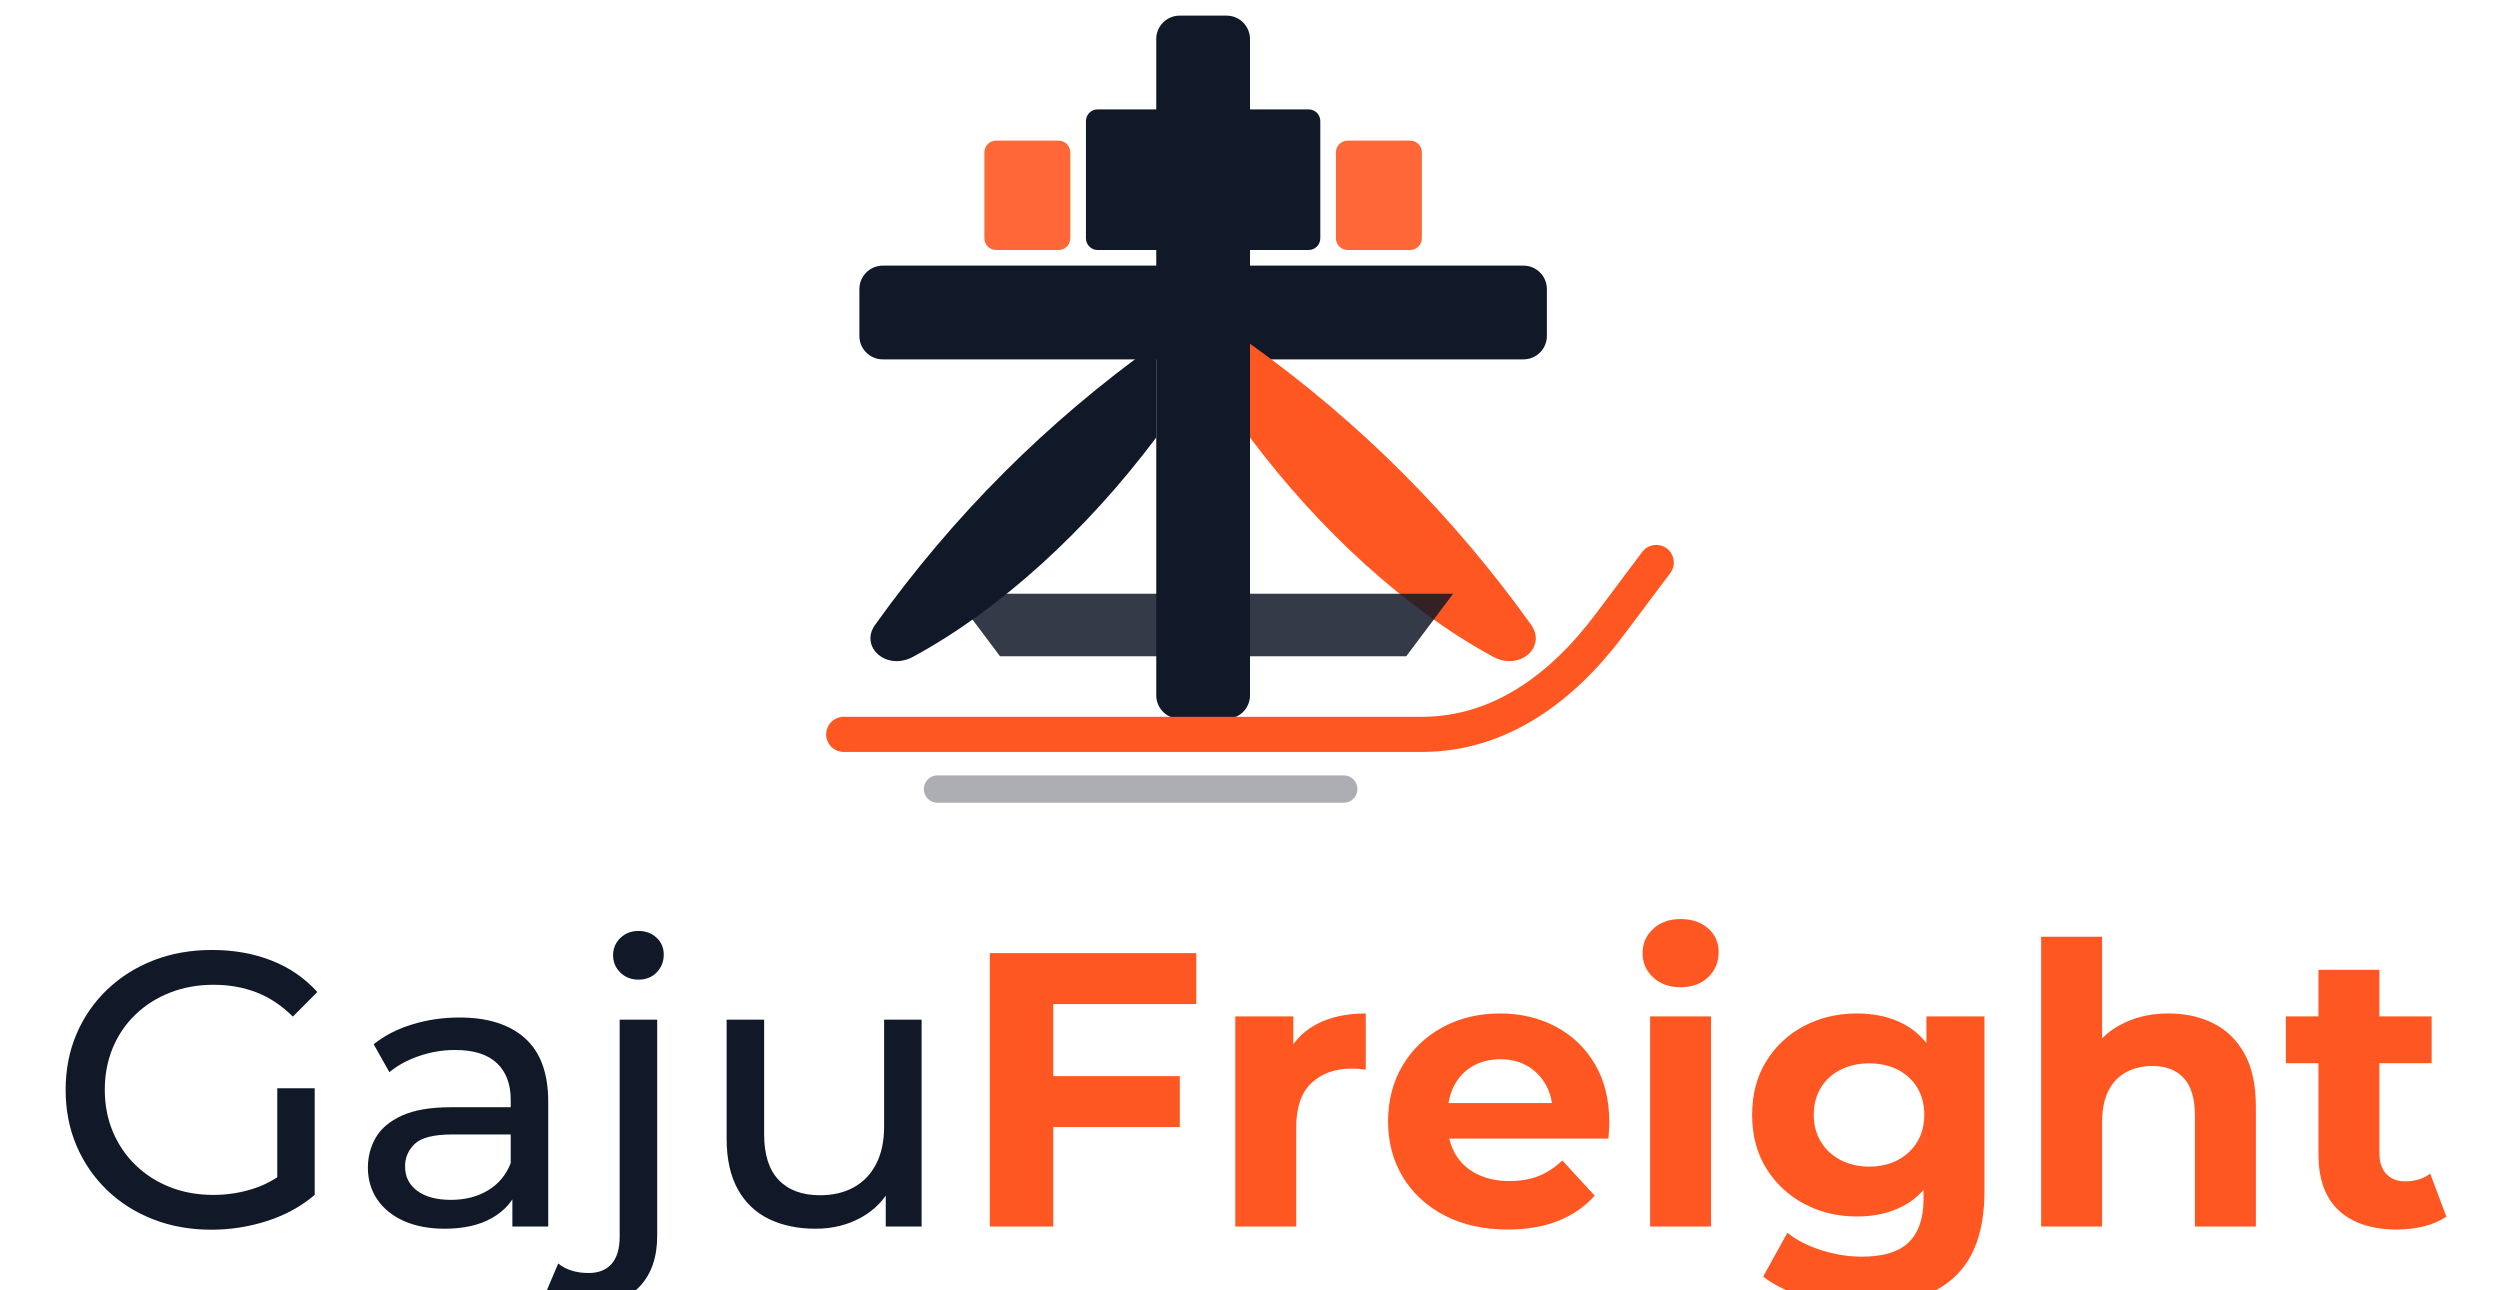
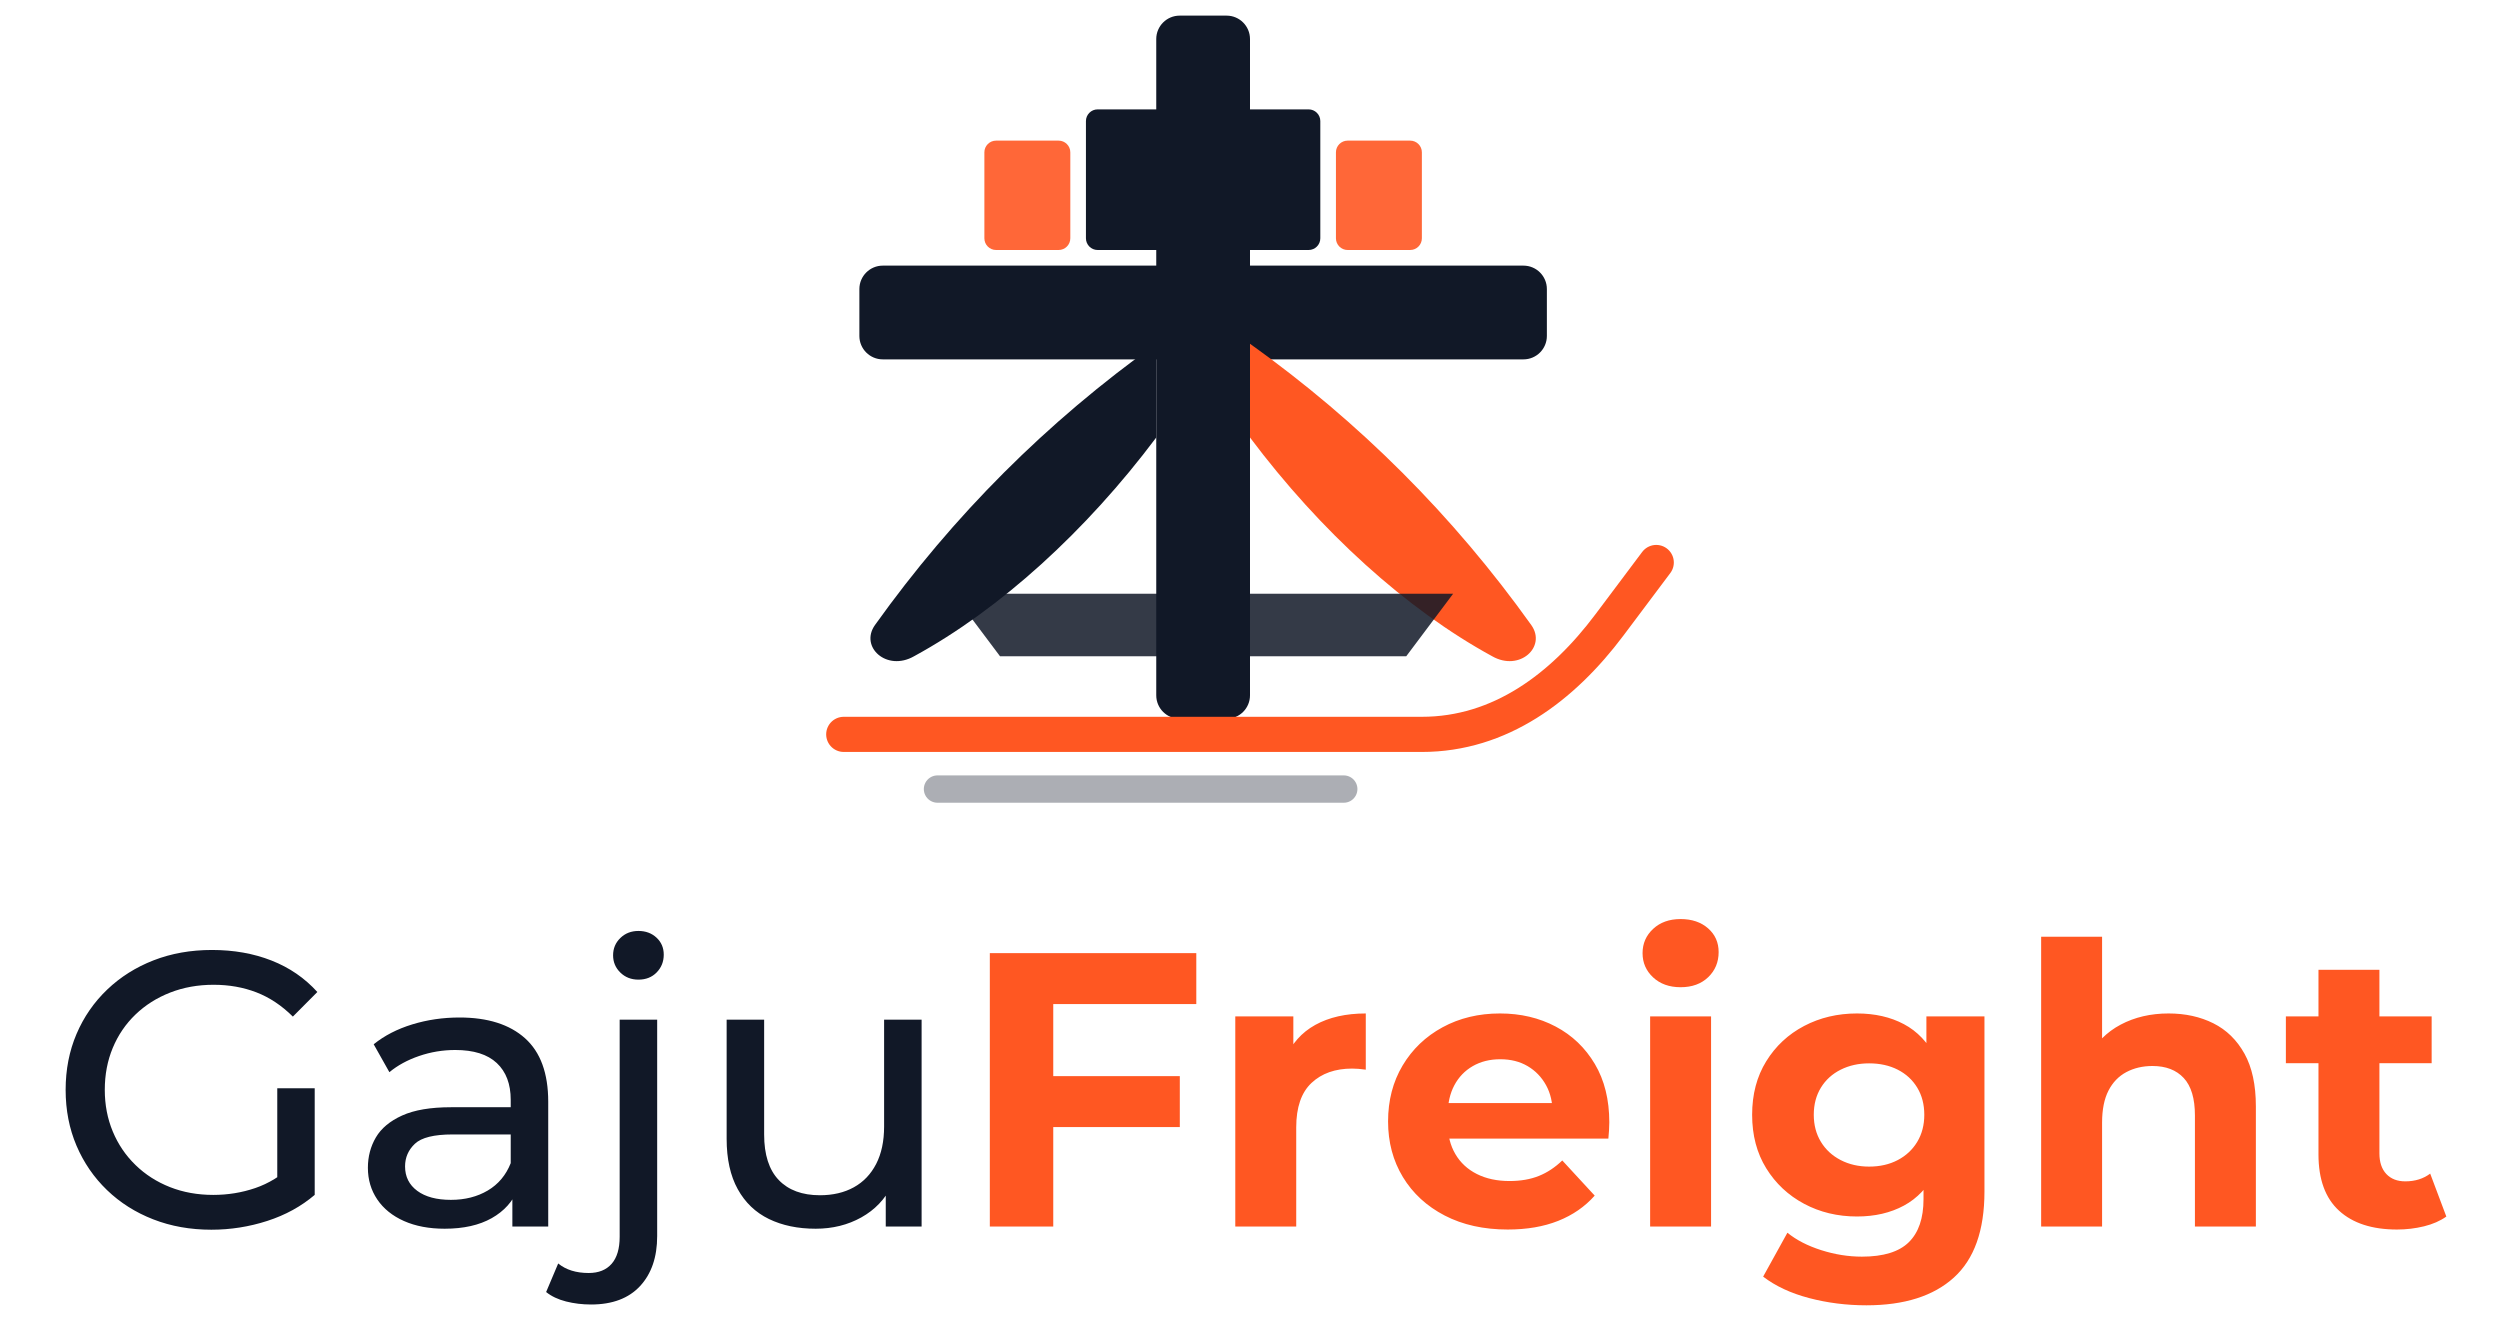
- <svg xmlns="http://www.w3.org/2000/svg" viewBox="0 0 640 330" role="img" aria-label="GajuFreight">
+ <svg xmlns="http://www.w3.org/2000/svg" viewBox="0 0 640 344" role="img" aria-label="GajuFreight">
  <g transform="translate(208.0 0) scale(2) translate(0 -4)">
    <rect x="22" y="22" width="11" height="14" rx="1.5" fill="#FF5722" opacity="0.9" />
    <rect x="35" y="18" width="11" height="18" rx="1.5" fill="#111827" />
    <rect x="54" y="18" width="11" height="18" rx="1.5" fill="#111827" />
    <rect x="67" y="22" width="11" height="14" rx="1.5" fill="#FF5722" opacity="0.9" />
    <rect x="44" y="6" width="12" height="90" rx="3" fill="#111827" />
    <rect x="6" y="38" width="88" height="12" rx="3" fill="#111827" />
    <path d="M 44 48 C 30 58 18 70 8 84 C 6 86.8 9.5 90 13 88 C 24 82 35 72 44 60 Z" fill="#111827" />
    <path d="M 56 48 C 70 58 82 70 92 84 C 94 86.8 90.5 90 87 88 C 76 82 65 72 56 60 Z" fill="#FF5722" />
    <path d="M 18 80 L 82 80 L 76 88 L 24 88 Z" fill="#111827" opacity="0.85" />
    <path d="M 4 98 L 78 98 C 88 98 96 92 102 84 L 108 76" stroke="#FF5722" stroke-width="4.5" stroke-linecap="round" fill="none" />
    <path d="M 16 105 L 68 105" stroke="#111827" stroke-width="3.5" stroke-linecap="round" fill="none" opacity="0.35" />
  </g>
  <g transform="translate(12 314)">
    <path fill="#111827" d="M42.1 0.807Q34.047 0.807 27.236 -1.843Q20.424 -4.493 15.398 -9.336Q10.371 -14.178 7.587 -20.704Q4.802 -27.231 4.802 -35.0Q4.802 -42.769 7.587 -49.296Q10.371 -55.822 15.44 -60.664Q20.509 -65.507 27.32 -68.157Q34.131 -70.807 42.269 -70.807Q50.636 -70.807 57.519 -68.1Q64.402 -65.393 69.24 -60.049L62.973 -53.751Q58.68 -58.013 53.648 -59.955Q48.616 -61.897 42.691 -61.897Q36.658 -61.897 31.548 -59.896Q26.438 -57.895 22.675 -54.274Q18.912 -50.653 16.868 -45.743Q14.825 -40.833 14.825 -35.0Q14.825 -29.251 16.868 -24.341Q18.912 -19.431 22.675 -15.768Q26.438 -12.105 31.506 -10.104Q36.573 -8.103 42.607 -8.103Q48.193 -8.103 53.325 -9.849Q58.458 -11.596 62.889 -15.689L68.565 -8.109Q63.389 -3.693 56.421 -1.443Q49.453 0.807 42.1 0.807ZM68.565 -8.109 58.98 -9.407V-35.398H68.565Z M119.166 0.0V-11.202L118.744 -13.324V-32.449Q118.744 -38.522 115.178 -41.862Q111.611 -45.202 104.54 -45.202Q99.753 -45.202 95.291 -43.666Q90.829 -42.131 87.682 -39.522L83.664 -46.665Q87.787 -49.996 93.551 -51.758Q99.316 -53.52 105.622 -53.52Q116.48 -53.52 122.412 -48.202Q128.345 -42.884 128.345 -31.958V0.0ZM101.831 0.553Q95.862 0.553 91.424 -1.416Q86.987 -3.384 84.583 -6.938Q82.18 -10.491 82.18 -15.045Q82.18 -19.336 84.225 -22.823Q86.271 -26.311 90.947 -28.43Q95.622 -30.549 103.451 -30.549H120.266V-23.582H103.858Q96.747 -23.582 94.221 -21.203Q91.696 -18.824 91.696 -15.398Q91.696 -11.456 94.814 -9.146Q97.931 -6.836 103.436 -6.836Q108.824 -6.836 112.872 -9.23Q116.92 -11.625 118.744 -16.236L120.589 -9.615Q118.658 -4.851 113.872 -2.149Q109.087 0.553 101.831 0.553Z M139.307 19.953Q135.969 19.953 132.916 19.18Q129.862 18.407 127.809 16.76L130.898 9.448Q133.876 11.888 138.7 11.888Q142.518 11.888 144.577 9.537Q146.635 7.186 146.635 2.615V-52.967H156.236V2.44Q156.236 10.504 151.861 15.229Q147.487 19.953 139.307 19.953ZM151.436 -63.213Q148.662 -63.213 146.807 -65.027Q144.951 -66.84 144.951 -69.445Q144.951 -72.065 146.807 -73.87Q148.662 -75.676 151.436 -75.676Q154.225 -75.676 156.073 -73.955Q157.92 -72.234 157.92 -69.613Q157.92 -66.924 156.115 -65.069Q154.309 -63.213 151.436 -63.213Z M196.824 0.553Q189.971 0.553 184.841 -1.939Q179.711 -4.431 176.865 -9.569Q174.02 -14.707 174.02 -22.467V-52.967H183.62V-23.565Q183.62 -15.823 187.354 -11.92Q191.087 -8.018 197.907 -8.018Q202.887 -8.018 206.573 -10.05Q210.26 -12.083 212.295 -16.027Q214.331 -19.971 214.331 -25.627V-52.967H223.931V0.0H214.753V-14.262L216.304 -10.5Q213.682 -5.235 208.493 -2.341Q203.304 0.553 196.824 0.553Z" />
    <path fill="#FF5722" transform="translate(233.1 0)" d="M8.295 0.0V-70.0H61.152V-56.967H24.533V0.0ZM23.295 -25.477V-38.51H56.931V-25.477Z M71.133 0.0V-53.795H85.995V-38.562L83.943 -42.96Q86.323 -48.697 91.611 -51.625Q96.9 -54.554 104.54 -54.554V-40.165Q103.523 -40.305 102.705 -40.375Q101.886 -40.445 101.048 -40.445Q94.561 -40.445 90.647 -36.769Q86.733 -33.093 86.733 -25.386V0.0Z M140.873 0.759Q131.657 0.759 124.75 -2.821Q117.843 -6.4 114.045 -12.669Q110.246 -18.938 110.246 -26.917Q110.246 -34.976 113.965 -41.225Q117.683 -47.474 124.19 -51.014Q130.697 -54.554 138.893 -54.554Q146.812 -54.554 153.149 -51.203Q159.486 -47.852 163.184 -41.612Q166.881 -35.373 166.881 -26.676Q166.881 -25.778 166.811 -24.629Q166.742 -23.481 166.642 -22.522H122.912V-31.612H158.383L152.357 -28.893Q152.417 -33.059 150.694 -36.184Q148.971 -39.309 145.975 -41.071Q142.979 -42.834 138.973 -42.834Q134.966 -42.834 131.92 -41.071Q128.874 -39.309 127.201 -36.153Q125.528 -32.998 125.528 -28.712V-26.278Q125.528 -21.873 127.471 -18.558Q129.414 -15.243 132.98 -13.45Q136.545 -11.657 141.331 -11.657Q145.614 -11.657 148.848 -12.959Q152.083 -14.261 154.843 -16.924L163.143 -7.921Q159.385 -3.681 153.806 -1.461Q148.228 0.759 140.873 0.759Z M177.333 0.0V-53.795H192.933V0.0ZM185.133 -61.272Q180.803 -61.272 178.099 -63.788Q175.395 -66.303 175.395 -69.997Q175.395 -73.69 178.099 -76.205Q180.803 -78.721 185.133 -78.721Q189.462 -78.721 192.167 -76.345Q194.871 -73.969 194.871 -70.276Q194.871 -66.403 192.197 -63.838Q189.523 -61.272 185.133 -61.272Z M232.698 20.159Q225.081 20.159 218.041 18.308Q211.002 16.457 206.264 12.816L212.476 1.579Q215.917 4.381 221.139 6.042Q226.36 7.703 231.545 7.703Q239.812 7.703 243.566 3.999Q247.32 0.295 247.32 -7.016V-15.055L248.32 -28.616L248.058 -42.237V-53.795H262.921V-8.969Q262.921 5.965 255.086 13.062Q247.252 20.159 232.698 20.159ZM230.29 -2.578Q222.846 -2.578 216.756 -5.828Q210.665 -9.078 207.056 -14.917Q203.446 -20.757 203.446 -28.616Q203.446 -36.474 207.056 -42.314Q210.665 -48.154 216.756 -51.354Q222.846 -54.554 230.29 -54.554Q237.148 -54.554 242.302 -51.814Q247.455 -49.074 250.379 -43.315Q253.303 -37.555 253.303 -28.616Q253.303 -19.676 250.379 -13.916Q247.455 -8.157 242.302 -5.367Q237.148 -2.578 230.29 -2.578ZM233.393 -15.35Q237.541 -15.35 240.727 -17.024Q243.914 -18.697 245.717 -21.692Q247.52 -24.688 247.52 -28.616Q247.52 -32.583 245.717 -35.559Q243.914 -38.534 240.727 -40.158Q237.541 -41.781 233.393 -41.781Q229.345 -41.781 226.109 -40.158Q222.873 -38.534 221.05 -35.559Q219.226 -32.583 219.226 -28.616Q219.226 -24.688 221.05 -21.692Q222.873 -18.697 226.109 -17.024Q229.345 -15.35 233.393 -15.35Z M277.433 0.0V-74.2H293.033V-38.881L289.504 -43.36Q292.402 -48.836 297.792 -51.695Q303.181 -54.554 310.062 -54.554Q316.483 -54.554 321.523 -52.034Q326.562 -49.514 329.482 -44.265Q332.402 -39.016 332.402 -30.778V0.0H316.801V-28.446Q316.801 -34.934 313.945 -38.02Q311.09 -41.105 305.938 -41.105Q302.19 -41.105 299.244 -39.542Q296.299 -37.979 294.666 -34.795Q293.033 -31.61 293.033 -26.605V0.0Z M368.528 0.759Q358.978 0.759 353.703 -4.058Q348.429 -8.874 348.429 -18.485V-65.733H364.03V-18.745Q364.03 -15.34 365.802 -13.457Q367.574 -11.574 370.661 -11.574Q374.405 -11.574 377.028 -13.557L381.161 -2.564Q378.802 -0.883 375.454 -0.062Q372.105 0.759 368.528 0.759ZM340.084 -41.82V-53.795H377.402V-41.82Z" />
  </g>
</svg>
